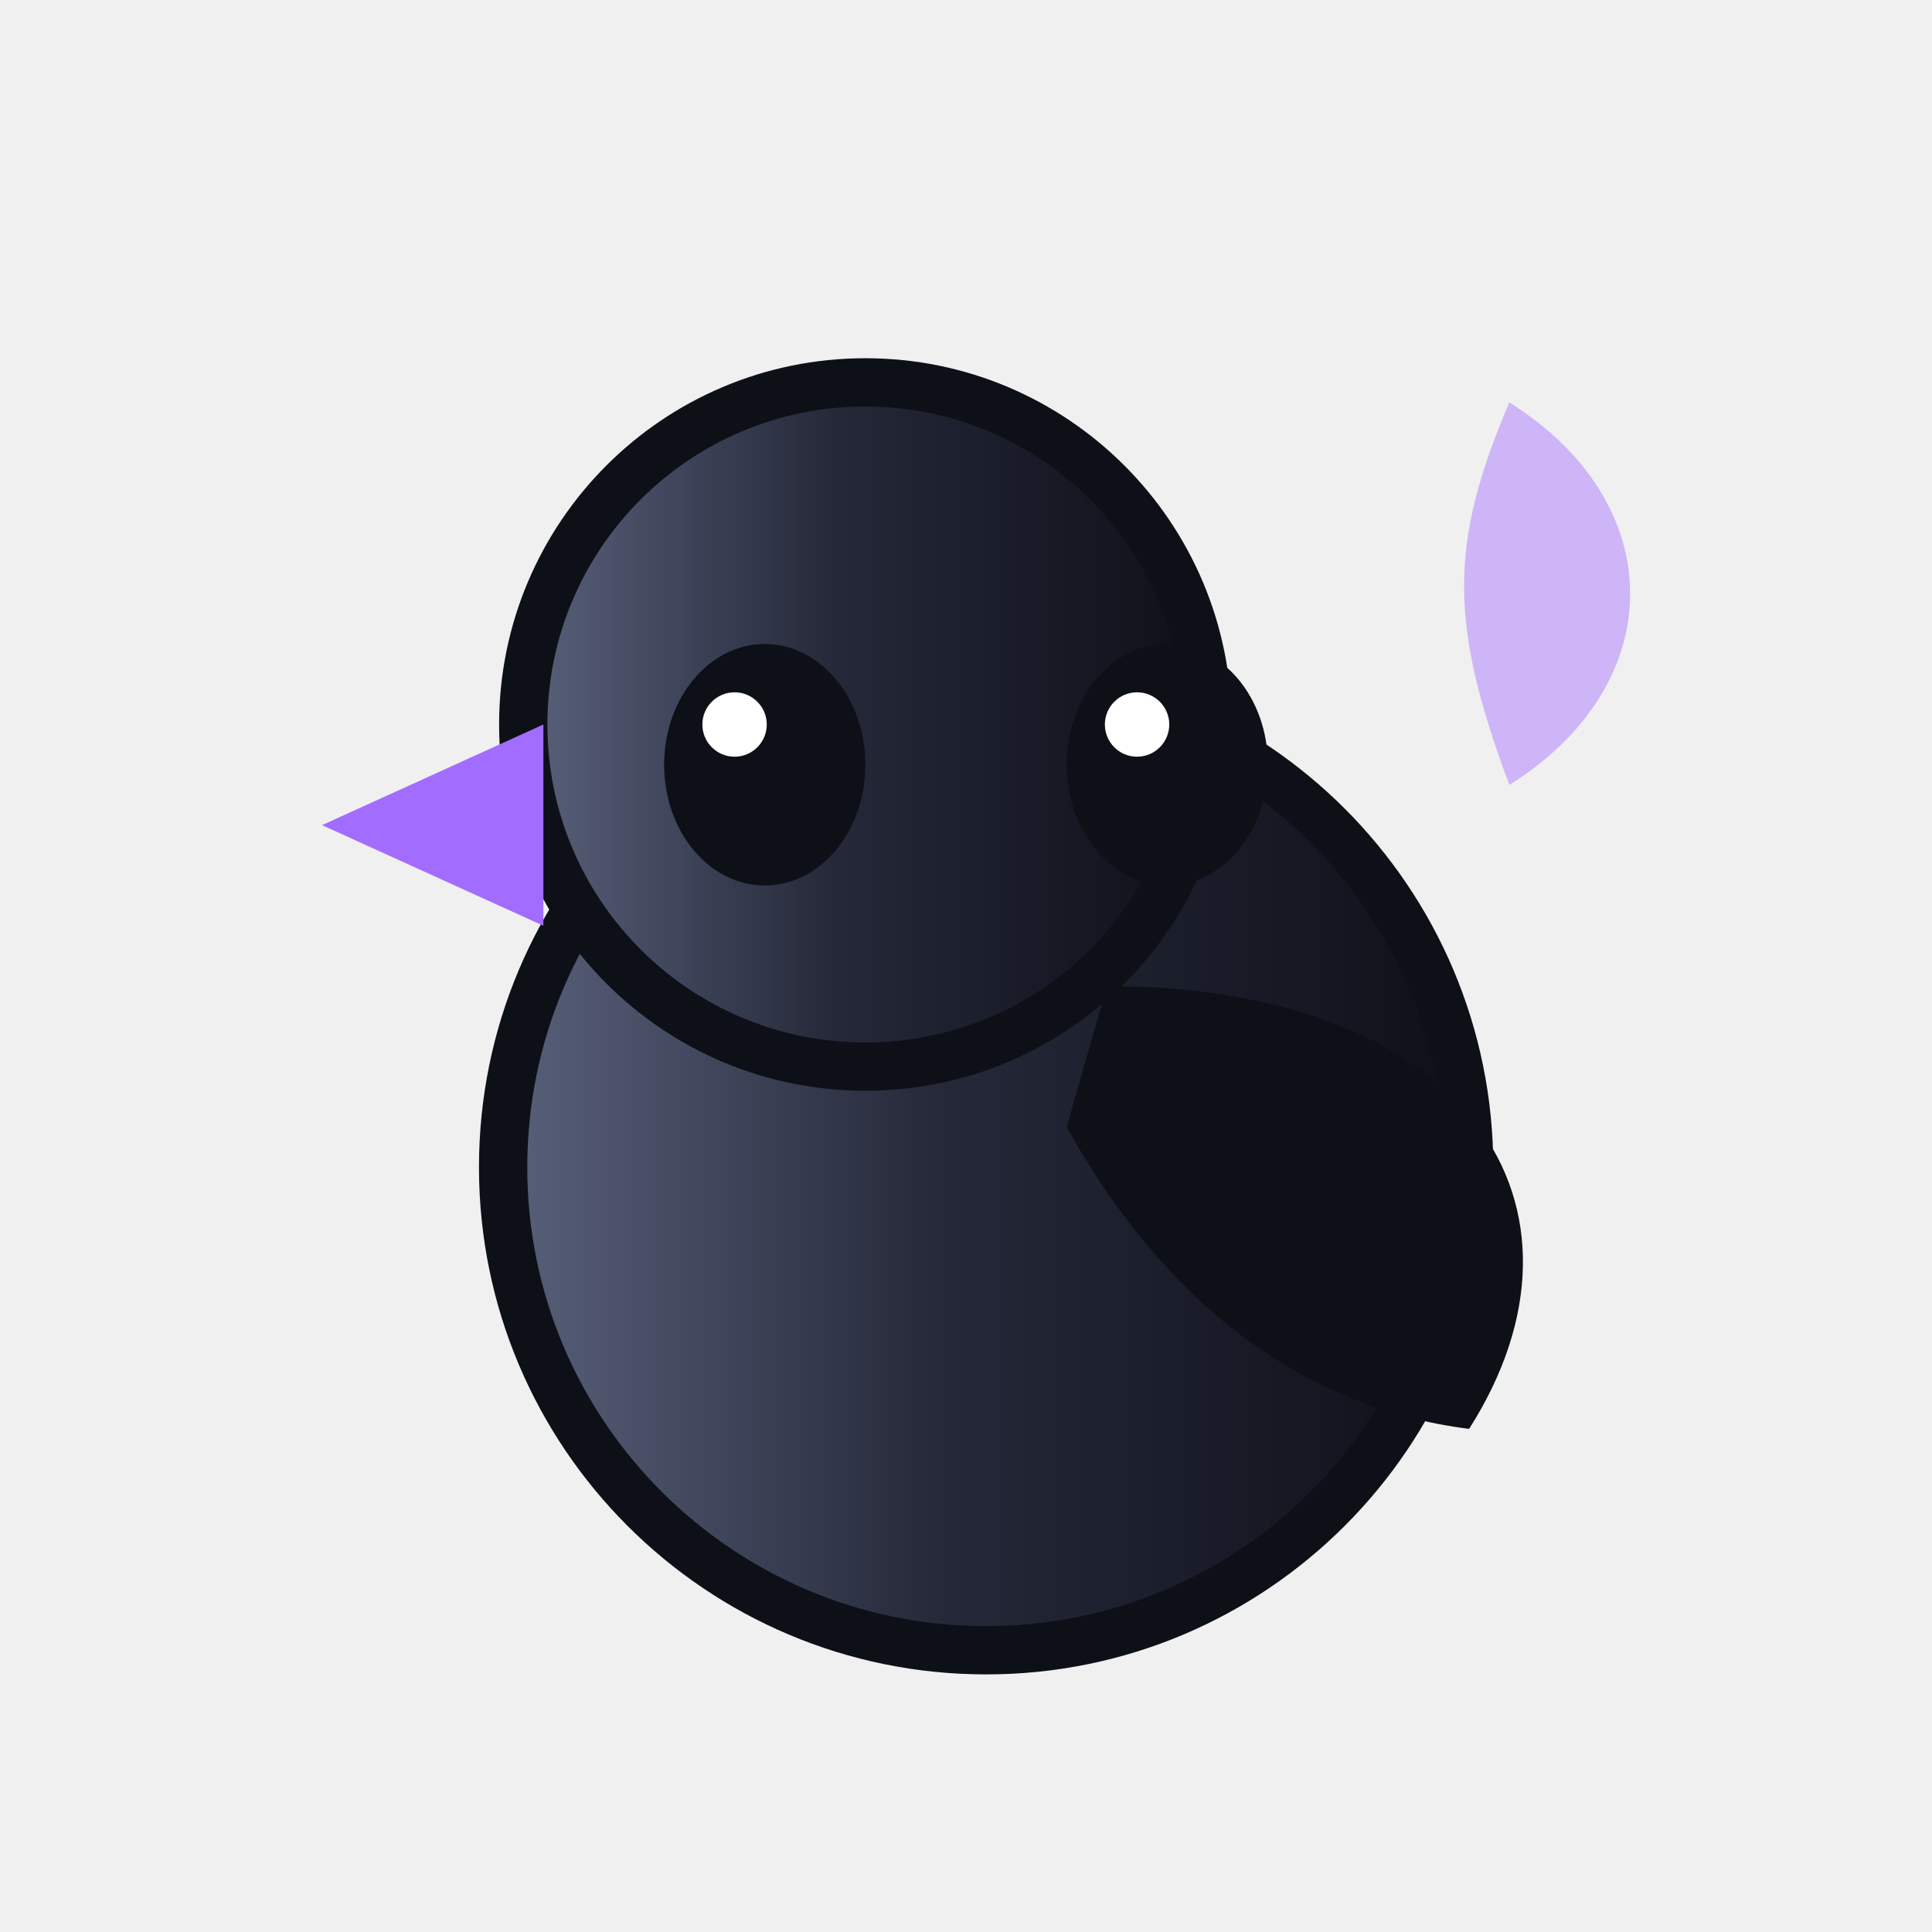
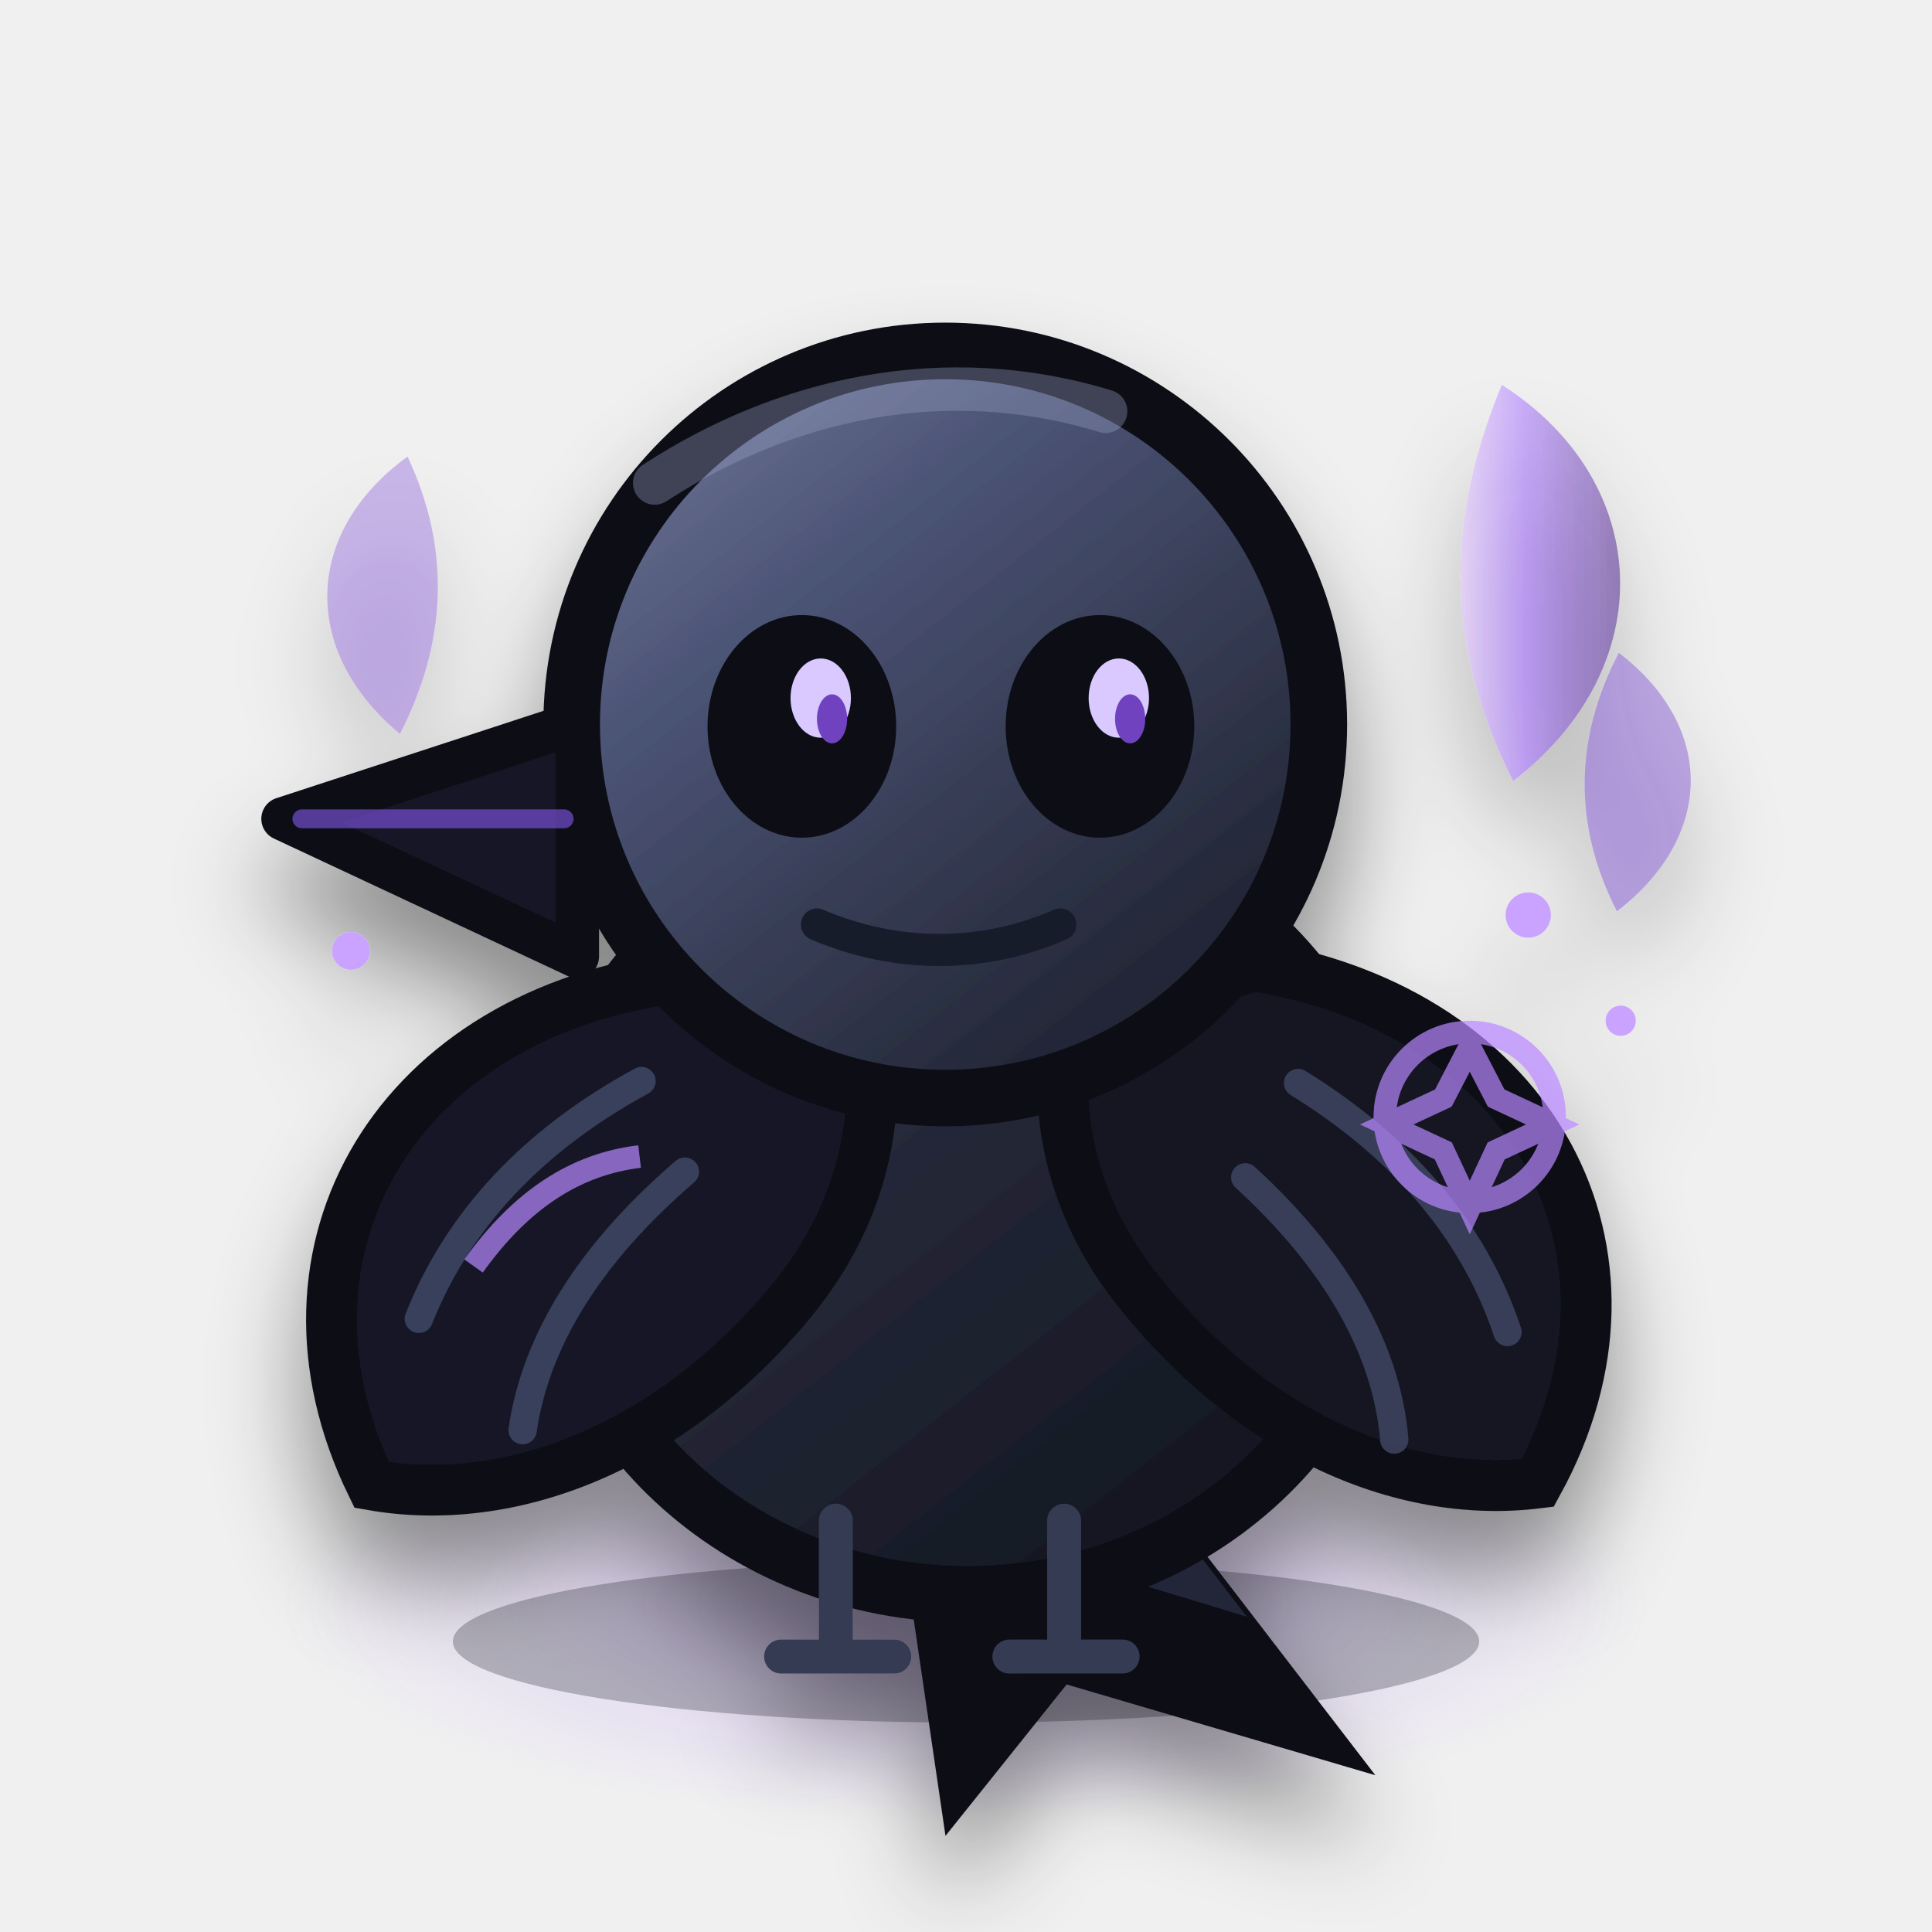
- <svg xmlns="http://www.w3.org/2000/svg" width="1024" height="1024" viewBox="0 0 96 96" role="img" data-looper-id="lokdex:g1:016" data-looper-name="Shadow Raven">
+ <svg xmlns="http://www.w3.org/2000/svg" width="1024" height="1024" viewBox="0 0 1024 1024" role="img" aria-labelledby="title desc" data-looper-id="lokdex:g1:016" data-looper-name="Shadow Raven" data-art-version="2">
  <defs>
-     <linearGradient id="body">
-       <stop offset="0" stop-color="#59617b" />
-       <stop offset=".46" stop-color="#242838" />
-       <stop offset="1" stop-color="#0e1018" />
+     <linearGradient id="feather" x1="250" y1="180" x2="760" y2="830" gradientUnits="userSpaceOnUse">
+       <stop stop-color="#7e87a8" />
+       <stop offset=".25" stop-color="#4d5577" />
+       <stop offset=".58" stop-color="#242838" />
+       <stop offset="1" stop-color="#0d1018" />
    </linearGradient>
+     <linearGradient id="violet">
+       <stop stop-color="#e0c1ff" />
+       <stop offset=".4" stop-color="#a26cff" />
+       <stop offset="1" stop-color="#4c238c" />
+     </linearGradient>
+     <radialGradient id="aura">
+       <stop stop-color="#a26cff" stop-opacity=".34" />
+       <stop offset="1" stop-color="#a26cff" stop-opacity="0" />
+     </radialGradient>
+     <filter id="shadow" x="-35%" y="-35%" width="180%" height="195%">
+       <feDropShadow dx="0" dy="34" stdDeviation="25" flood-color="#080911" flood-opacity=".42" />
+     </filter>
  </defs>
-   <ellipse cx="49" cy="58" rx="24" ry="24" fill="url(#body)" stroke="#0e1018" stroke-width="2.4" />
-   <circle cx="43" cy="36" r="17" fill="url(#body)" stroke="#0e1018" stroke-width="2.4" />
-   <path d="M55 49c18 0 25 11 18 22-8-1-15-6-20-15Z" fill="#0e1018" />
-   <path d="m27 36-11 5 11 5Z" fill="#a26cff" />
-   <ellipse cx="38" cy="38" rx="5" ry="6" fill="#0e1018" />
-   <ellipse cx="58" cy="38" rx="5" ry="6" fill="#0e1018" />
-   <circle cx="36.5" cy="36" r="1.6" fill="#fff" />
-   <circle cx="56.5" cy="36" r="1.6" fill="#fff" />
-   <path d="M75 20c8 5 8 14 0 19-3-8-3-12 0-19Z" fill="#a26cff" opacity=".45" />
+   <ellipse cx="512" cy="850" rx="362" ry="116" fill="url(#aura)" />
+   <ellipse cx="512" cy="870" rx="272" ry="43" fill="#0c0e17" opacity=".26" />
+   <g id="character" filter="url(#shadow)">
+     <g id="shadow-tail">
+       <path d="M561 742 697 919l-136-40-52 65-27-184Z" fill="#0d1018" stroke="#090b12" stroke-width="24" />
+       <path d="M594 770 661 857l-72-22" fill="#3d4260" opacity=".48" />
+     </g>
+     <ellipse cx="513" cy="640" rx="220" ry="205" fill="url(#feather)" stroke="#0e1018" stroke-width="30" />
+     <g id="wings">
+       <path d="M361 518c-150 18-225 144-164 269 74 13 158-20 222-97 33-40 48-87 42-140Z" fill="#151928" stroke="#0d1018" stroke-width="27" />
+       <path d="M665 512c148 24 217 152 150 274-73 9-154-27-215-106-31-41-43-89-34-141Z" fill="#121522" stroke="#0d1018" stroke-width="27" />
+       <path d="M340 573c-57 31-97 73-118 126m141-78c-50 43-79 89-86 137m411-184c55 34 93 78 111 132m-139-82c48 44 75 91 79 139" fill="none" stroke="#4d5577" stroke-width="15" stroke-linecap="round" opacity=".65" />
+     </g>
+     <g id="head">
+       <circle cx="501" cy="384" r="198" fill="url(#feather)" stroke="#0e1018" stroke-width="30" />
+       <path d="M347 256c69-45 154-64 239-38" fill="none" stroke="#9aa4c5" stroke-width="23" stroke-linecap="round" opacity=".35" />
+       <path d="M306 383 150 434l156 73Z" fill="#181927" stroke="#0e1018" stroke-width="23" stroke-linejoin="round" />
+       <path d="M160 434 299 434" stroke="#8c5cff" stroke-width="10" stroke-linecap="round" opacity=".55" />
+     </g>
+     <g id="face">
+       <ellipse cx="425" cy="385" rx="50" ry="59" fill="#0d1018" />
+       <ellipse cx="583" cy="385" rx="50" ry="59" fill="#0d1018" />
+       <ellipse cx="435" cy="370" rx="16" ry="21" fill="#d9c9ff" />
+       <ellipse cx="593" cy="370" rx="16" ry="21" fill="#d9c9ff" />
+       <ellipse cx="441" cy="381" rx="8" ry="13" fill="#6f42bf" />
+       <ellipse cx="599" cy="381" rx="8" ry="13" fill="#6f42bf" />
+       <path d="M433 490c42 18 88 18 129 0" fill="none" stroke="#171b29" stroke-width="17" stroke-linecap="round" />
+     </g>
+     <g id="shadow-flames">
+       <path d="M796 204c80 51 85 149 6 210-34-67-38-133-6-210Z" fill="url(#violet)" opacity=".52" />
+       <path d="M858 346c51 39 51 97-1 137-23-45-23-91 1-137Z" fill="#7b4bd0" opacity=".44" />
+       <path d="M216 242c-55 40-57 103-4 147 25-49 27-98 4-147Z" fill="#8553da" opacity=".38" />
+     </g>
+     <g id="runes" fill="none" stroke="#b887ff" stroke-width="12" opacity=".7">
+       <circle cx="779" cy="592" r="45" />
+       <path d="m779 555 14 27 30 14-30 14-14 30-14-30-30-14 30-14Z" />
+       <path d="M251 671c25-35 54-54 88-58" />
+     </g>
+     <g id="feet" fill="none" stroke="#363a52" stroke-width="18" stroke-linecap="round">
+       <path d="M443 806v72m-29 0h60m90-72v72m-29 0h60" />
+     </g>
+     <g id="embers" fill="#caa2ff">
+       <circle cx="810" cy="485" r="12" />
+       <circle cx="859" cy="541" r="8" />
+       <circle cx="186" cy="504" r="10" />
+     </g>
+   </g>
</svg>
